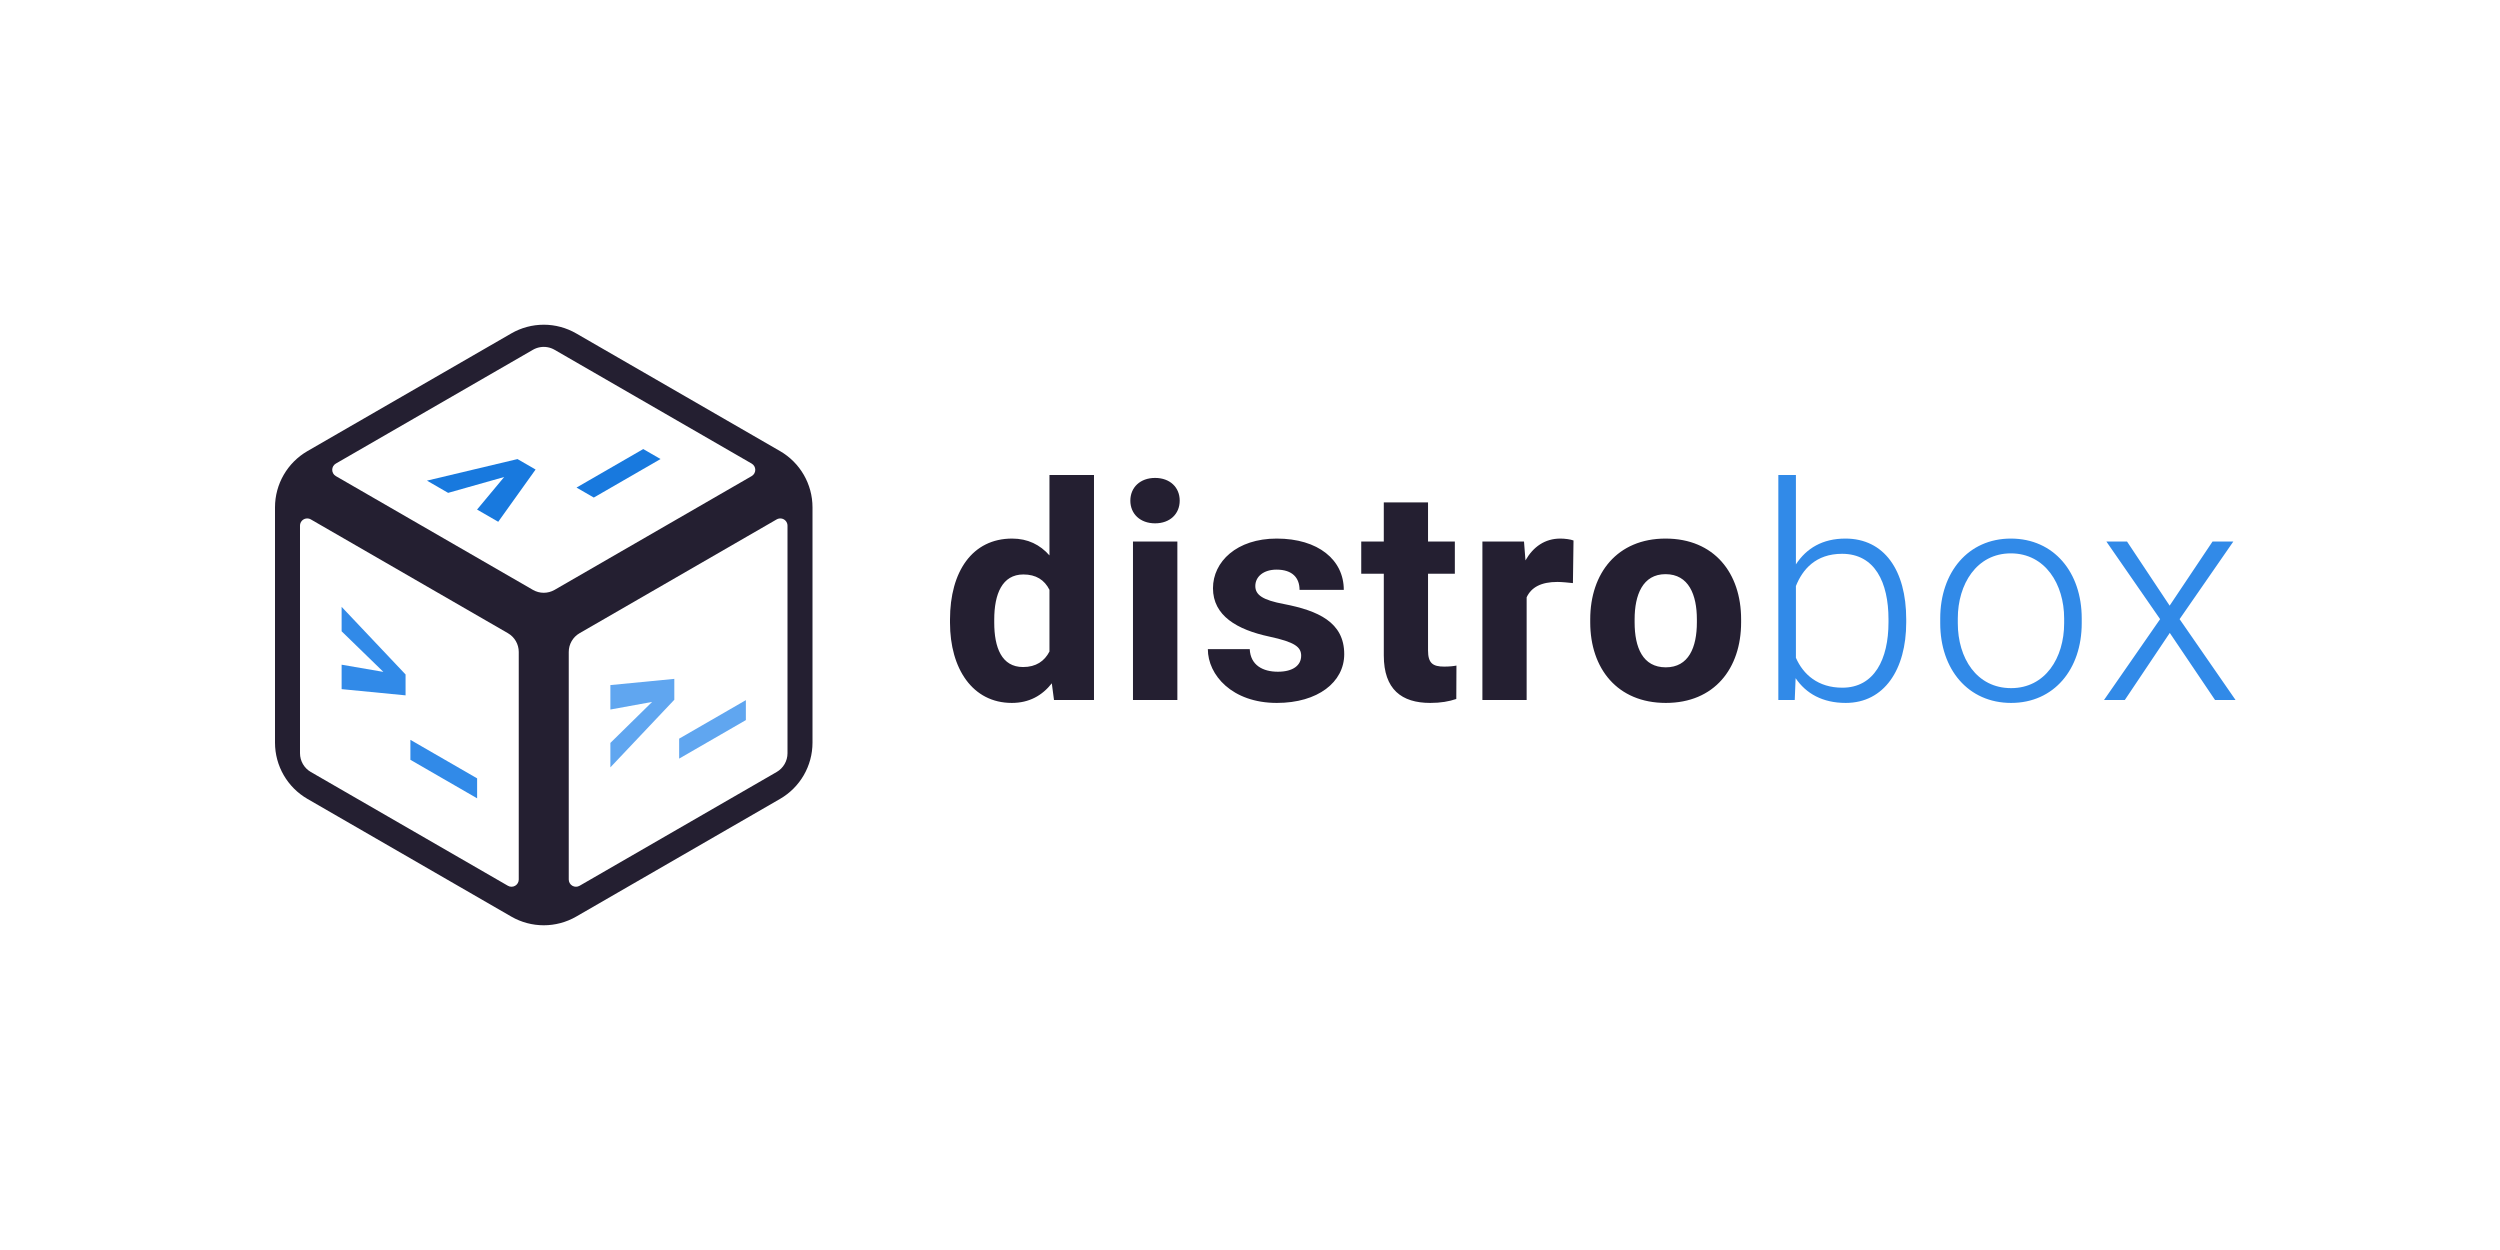
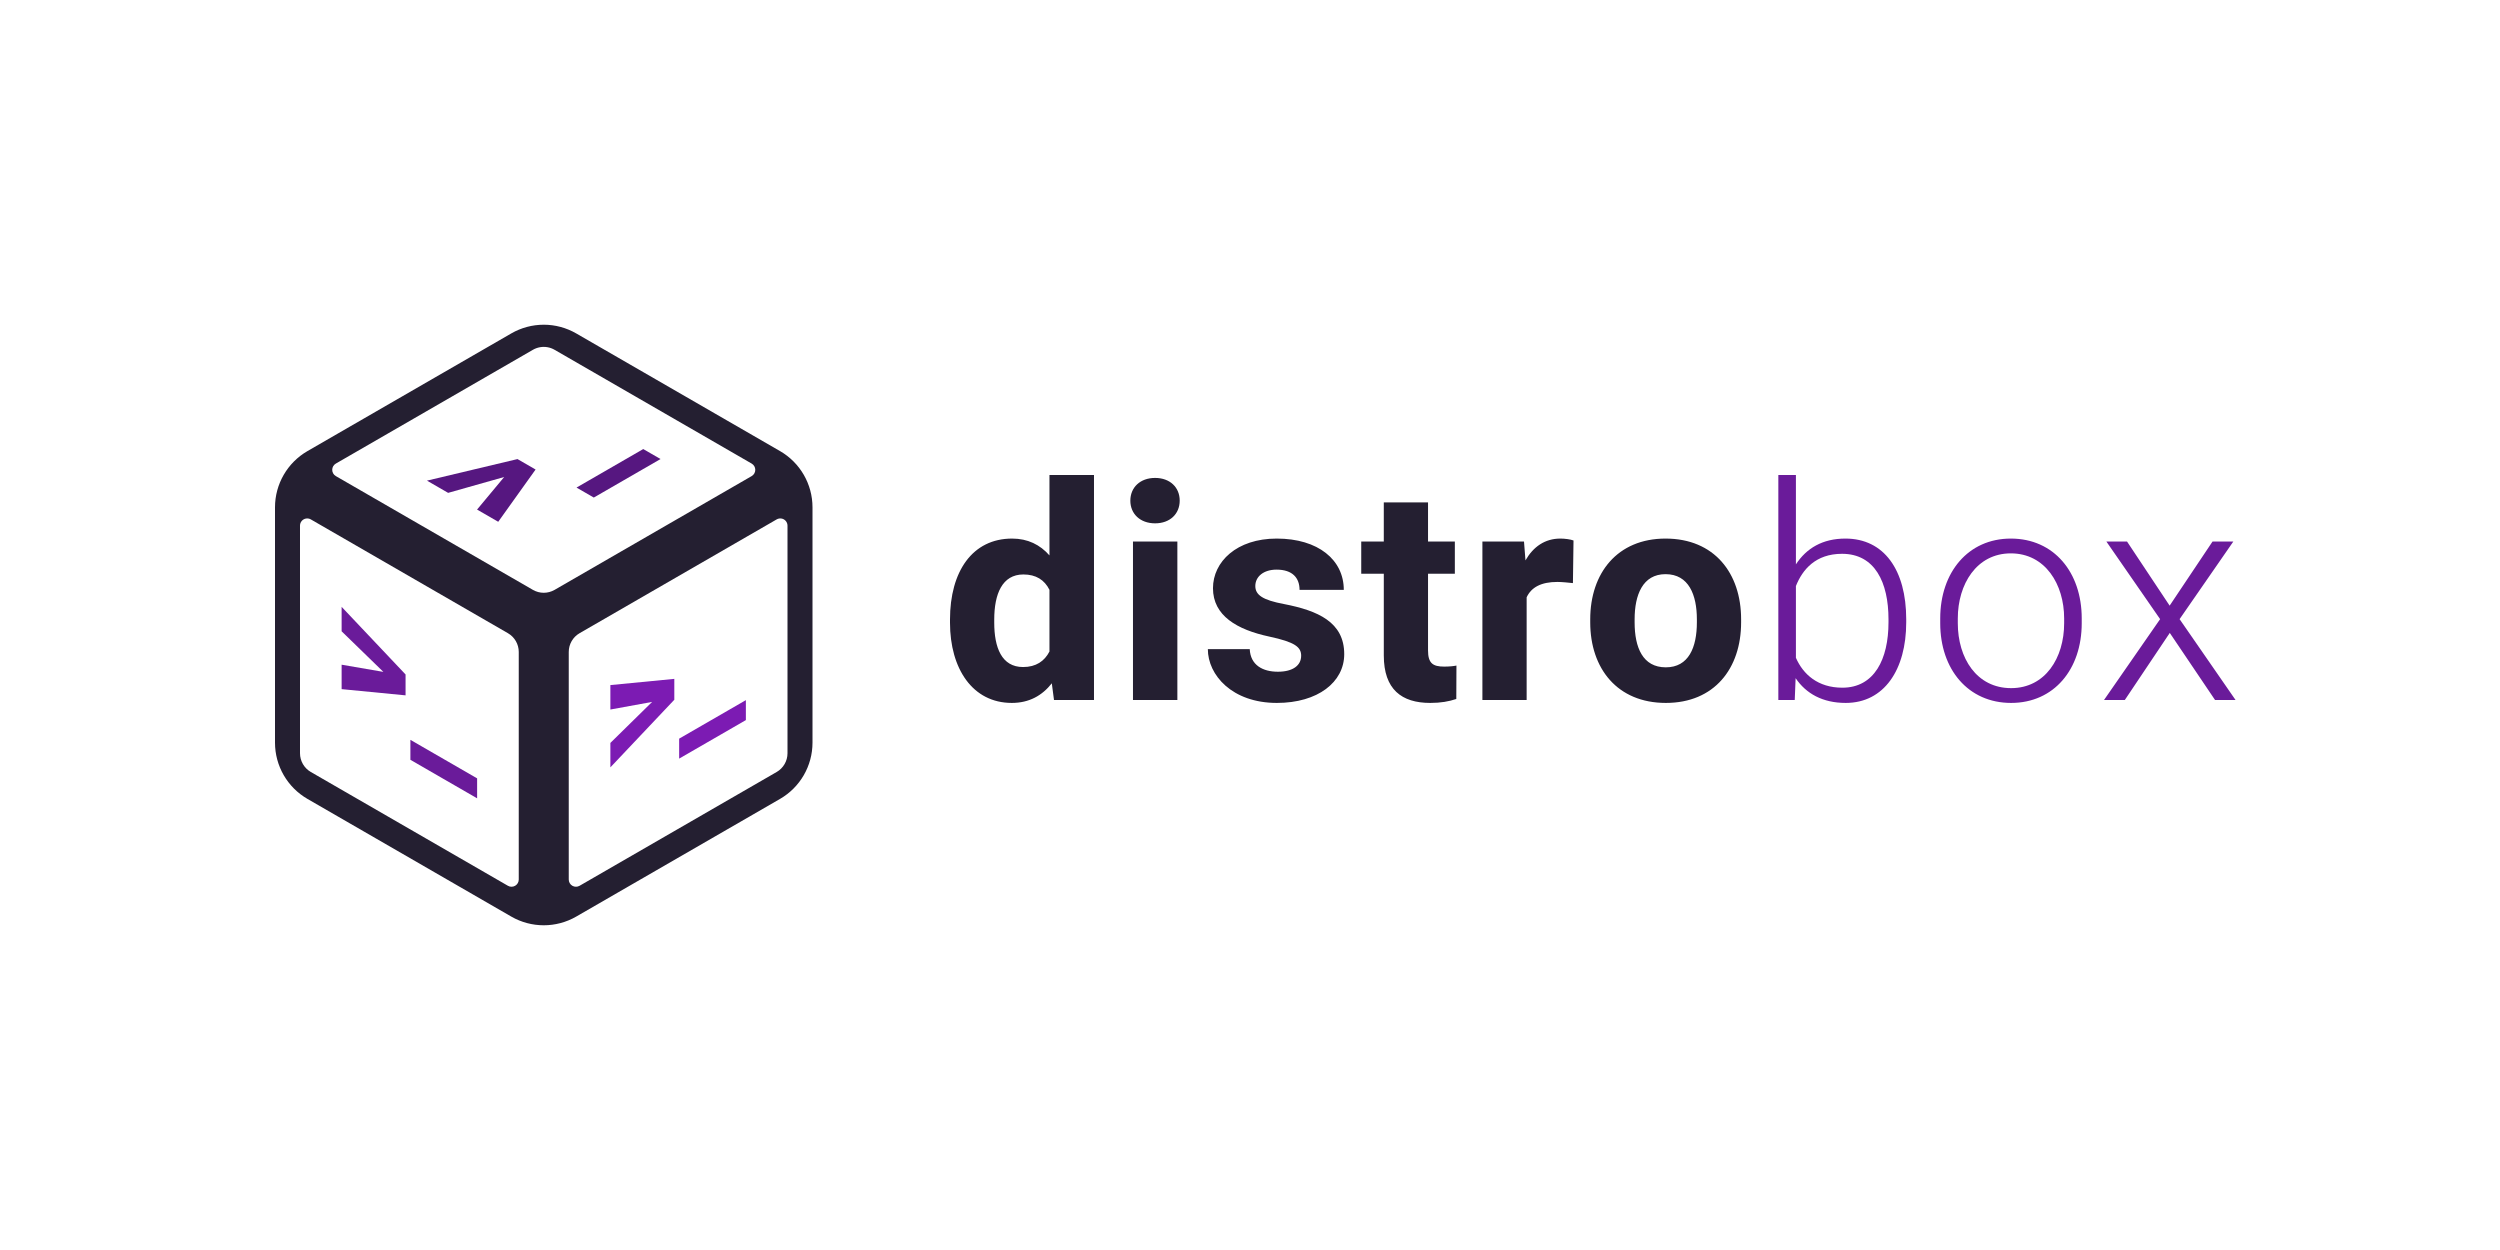
<svg xmlns="http://www.w3.org/2000/svg" xml:space="preserve" width="400" height="200">
  <defs>
    <path id="b" d="M-290 25h240v65h-240z" />
    <path id="a" d="M-68 248h35v35h-35z" />
  </defs>
  <path d="M-132 51.781a10.392 10.392 0 0 0-5.195 1.393L-169.805 72A10.392 10.392 0 0 0-175 81v37.652a10.392 10.392 0 0 0 5.195 9l32.61 18.827a10.392 10.392 0 0 0 10.39 0l32.61-18.827a10.392 10.392 0 0 0 5.195-9V81a10.392 10.392 0 0 0-5.195-9l-32.61-18.826A10.392 10.392 0 0 0-132 51.78Zm-.602 3.6a3.464 3.464 0 0 1 2.334.412L-98.732 74a1.155 1.155 0 0 1 0 2l-31.536 18.207a3.464 3.464 0 0 1-3.464 0L-165.268 76a1.155 1.155 0 0 1 0-2l31.536-18.207a3.464 3.464 0 0 1 1.13-.412zm-37.443 27.412a1.155 1.155 0 0 1 .777.137l31.536 18.207a3.464 3.464 0 0 1 1.732 3v36.414a1.155 1.155 0 0 1-1.732 1l-31.536-18.207a3.464 3.464 0 0 1-1.732-3V83.93a1.155 1.155 0 0 1 .955-1.137zm76.09 0A1.155 1.155 0 0 1-93 83.93v36.414a3.464 3.464 0 0 1-1.732 3l-31.536 18.207a1.155 1.155 0 0 1-1.732-1v-36.414a3.464 3.464 0 0 1 1.732-3l31.536-18.207a1.155 1.155 0 0 1 .777-.137z" style="fill:#241f31;fill-opacity:1;stroke-width:19.861;stroke-linecap:round;stroke-linejoin:round" transform="translate(219 .174)" />
-   <g style="font-weight:700;font-size:24px;font-family:Heebo;-inkscape-font-specification:&quot;Heebo Bold&quot;;text-align:center;text-anchor:middle;white-space:pre;shape-inside:url(#a);fill:#60a6f0;fill-opacity:1;stroke-width:12;stroke-linecap:round;stroke-linejoin:round" transform="translate(158.314 -150.628)">
-     <path d="m-60.654 264.152 6.68-1.218-6.68 6.563v3.91l10.23-10.818v-3.342l-10.23.994zm21.679 1.691v-3.193l-10.675 6.163v3.194z" aria-label="&gt;_" style="fill:#60a6f0;fill-opacity:1" />
+   <g style="font-weight:700;font-size:24px;font-family:Heebo;-inkscape-font-specification:&quot;Heebo Bold&quot;;text-align:center;text-anchor:middle;white-space:pre;shape-inside:url(#a);fill:#7c1bb3;fill-opacity:1;stroke-width:12;stroke-linecap:round;stroke-linejoin:round" transform="translate(158.314 -150.628)">
+     <path d="m-60.654 264.152 6.68-1.218-6.68 6.563v3.91l10.23-10.818v-3.342l-10.23.994zm21.679 1.691v-3.193l-10.675 6.163v3.194z" aria-label="&gt;_" style="fill:#7c1bb3;fill-opacity:1" />
  </g>
-   <g style="font-weight:700;font-size:24px;font-family:Heebo;-inkscape-font-specification:&quot;Heebo Bold&quot;;text-align:center;text-anchor:middle;white-space:pre;shape-inside:url(#a);fill:#318ae8;fill-opacity:1;stroke-width:12;stroke-linecap:round;stroke-linejoin:round" transform="translate(115.314 -150.628)">
-     <path d="m-60.654 251.635 6.68 6.495-6.68-1.15v3.91l10.23.995v-3.342l-10.23-10.818Zm21.679 26.725v-3.194l-10.675-6.163v3.193z" aria-label="&gt;_" style="fill:#318ae8;fill-opacity:1" />
+   <g style="font-weight:700;font-size:24px;font-family:Heebo;-inkscape-font-specification:&quot;Heebo Bold&quot;;text-align:center;text-anchor:middle;white-space:pre;shape-inside:url(#a);fill:#6a1b9a;fill-opacity:1;stroke-width:12;stroke-linecap:round;stroke-linejoin:round" transform="translate(115.314 -150.628)">
+     <path d="m-60.654 251.635 6.68 6.495-6.68-1.15v3.91l10.23.995v-3.342l-10.23-10.818Zm21.679 26.725v-3.194l-10.675-6.163v3.193z" aria-label="&gt;_" style="fill:#6a1b9a;fill-opacity:1" />
  </g>
-   <g style="font-weight:700;font-size:24px;font-family:Heebo;-inkscape-font-specification:&quot;Heebo Bold&quot;;text-align:center;text-anchor:middle;white-space:pre;shape-inside:url(#a);fill:#1879de;fill-opacity:1;stroke-width:12;stroke-linecap:round;stroke-linejoin:round" transform="translate(136.814 -187.868)">
-     <path d="m-65.113 266.726 8.965-2.537-4.336 5.21 3.386 1.955 5.977-8.362-2.895-1.672-14.484 3.45zm33.984-5.412-2.766-1.597-10.675 6.163 2.765 1.597z" aria-label="&gt;_" style="fill:#1879de;fill-opacity:1" />
+   <g style="font-weight:700;font-size:24px;font-family:Heebo;-inkscape-font-specification:&quot;Heebo Bold&quot;;text-align:center;text-anchor:middle;white-space:pre;shape-inside:url(#a);fill:#561780;fill-opacity:1;stroke-width:12;stroke-linecap:round;stroke-linejoin:round" transform="translate(136.814 -187.868)">
+     <path d="m-65.113 266.726 8.965-2.537-4.336 5.21 3.386 1.955 5.977-8.362-2.895-1.672-14.484 3.45zm33.984-5.412-2.766-1.597-10.675 6.163 2.765 1.597z" aria-label="&gt;_" style="fill:#561780;fill-opacity:1" />
  </g>
  <g aria-label="distrobox" style="font-weight:300;font-size:48px;font-family:Heebo;-inkscape-font-specification:&quot;Heebo Light&quot;;letter-spacing:.8px;white-space:pre;shape-inside:url(#b);fill:#318ae8;stroke-width:12;stroke-linecap:round;stroke-linejoin:round" transform="translate(440.523 46.755)">
    <path d="M-288.523 52.377v.493c0 7.36 3.609 12.843 9.89 12.843 2.766 0 4.852-1.171 6.399-3.14l.351 2.672h6.399v-36h-7.125v12.867c-1.5-1.711-3.47-2.695-5.977-2.695-6.351 0-9.937 5.25-9.937 12.96zm7.078.493v-.493c0-4.078 1.265-7.218 4.664-7.218 2.015 0 3.375.867 4.172 2.46v9.868c-.797 1.547-2.157 2.484-4.22 2.484-3.444 0-4.616-3.14-4.616-7.101zm21.776-19.524c0 2.11 1.57 3.633 3.961 3.633 2.39 0 3.938-1.523 3.938-3.633 0-2.11-1.547-3.633-3.938-3.633-2.39 0-3.96 1.524-3.96 3.633zm7.524 31.899v-25.36h-7.102v25.36zm19.807-7.078c0 1.523-1.289 2.554-3.726 2.554-2.414 0-4.383-1.054-4.5-3.61h-6.703c0 4.126 3.867 8.602 11.039 8.602 6.562 0 10.781-3.328 10.781-7.804 0-5.133-4.219-6.961-9.633-8.016-3.398-.633-4.593-1.453-4.593-2.883 0-1.5 1.312-2.625 3.398-2.625 2.555 0 3.68 1.336 3.68 3.235h7.078c0-4.782-4.078-8.203-10.735-8.203-6.398 0-10.195 3.703-10.195 7.945 0 4.406 3.867 6.633 9 7.734 4.149.89 5.11 1.688 5.11 3.07zm24.59-13.125v-5.157h-4.29v-6.258h-7.078v6.258h-3.609v5.157h3.61V58.12c0 5.437 2.859 7.593 7.43 7.593 1.687 0 3-.234 4.17-.632l.024-5.344c-.468.094-1.148.164-1.968.164-1.782 0-2.579-.516-2.579-2.578V45.042zm11.488 20.203v-16.43c.75-1.617 2.343-2.46 4.92-2.46.728 0 1.806.116 2.485.187l.094-6.82c-.492-.188-1.406-.305-2.11-.305-2.46 0-4.335 1.312-5.577 3.492l-.235-3.024h-6.656v25.36zm10.174-12.915v.493c0 7.383 4.336 12.89 12.094 12.89 7.758 0 12.047-5.507 12.047-12.89v-.492c0-7.383-4.29-12.914-12.094-12.914-7.711 0-12.047 5.53-12.047 12.914zm7.102.493v-.492c0-3.891 1.289-7.22 4.945-7.22 3.727 0 5.016 3.329 5.016 7.22v.492c0 4.008-1.313 7.195-4.97 7.195-3.702 0-4.991-3.187-4.991-7.195z" style="font-weight:700;-inkscape-font-specification:&quot;Heebo Bold&quot;;fill:#241f31" />
-     <path d="M-135.528 52.823v-.492c0-7.875-3.54-12.914-9.727-12.914-3.656 0-6.234 1.546-7.922 4.125V29.245h-2.812v36h2.625l.14-3.493c1.665 2.461 4.313 3.961 8.016 3.961 6.14 0 9.68-5.32 9.68-12.89zm-2.836-.492v.492c0 5.906-2.273 10.453-7.383 10.453-3.89 0-6.258-2.11-7.43-4.781V47.01c1.055-2.648 3.164-5.156 7.383-5.156 5.25 0 7.43 4.57 7.43 10.477zm8.277-.141v.773c0 7.383 4.476 12.75 11.343 12.75 6.844 0 11.297-5.367 11.297-12.75v-.773c0-7.383-4.453-12.773-11.344-12.773-6.82 0-11.296 5.39-11.296 12.773zm2.812.773v-.773c0-5.46 3-10.406 8.484-10.406 5.508 0 8.532 4.945 8.532 10.406v.773c0 5.555-3.024 10.383-8.485 10.383-5.531 0-8.531-4.828-8.531-10.383zm33.894-2.813-6.82-10.265h-3.305l8.601 12.422-8.976 12.938h3.328l7.195-10.735 7.242 10.735h3.282l-8.954-12.938 8.602-12.422h-3.328z" />
+     <path d="M-135.528 52.823v-.492c0-7.875-3.54-12.914-9.727-12.914-3.656 0-6.234 1.546-7.922 4.125V29.245h-2.812v36h2.625l.14-3.493c1.665 2.461 4.313 3.961 8.016 3.961 6.14 0 9.68-5.32 9.68-12.89zm-2.836-.492v.492c0 5.906-2.273 10.453-7.383 10.453-3.89 0-6.258-2.11-7.43-4.781V47.01c1.055-2.648 3.164-5.156 7.383-5.156 5.25 0 7.43 4.57 7.43 10.477zm8.277-.141v.773c0 7.383 4.476 12.75 11.343 12.75 6.844 0 11.297-5.367 11.297-12.75v-.773c0-7.383-4.453-12.773-11.344-12.773-6.82 0-11.296 5.39-11.296 12.773zm2.812.773v-.773c0-5.46 3-10.406 8.484-10.406 5.508 0 8.532 4.945 8.532 10.406v.773c0 5.555-3.024 10.383-8.485 10.383-5.531 0-8.531-4.828-8.531-10.383zm33.894-2.813-6.82-10.265h-3.305l8.601 12.422-8.976 12.938h3.328l7.195-10.735 7.242 10.735h3.282l-8.954-12.938 8.602-12.422h-3.328z" style="fill:#6a1b9a;fill-opacity:1" />
  </g>
</svg>
